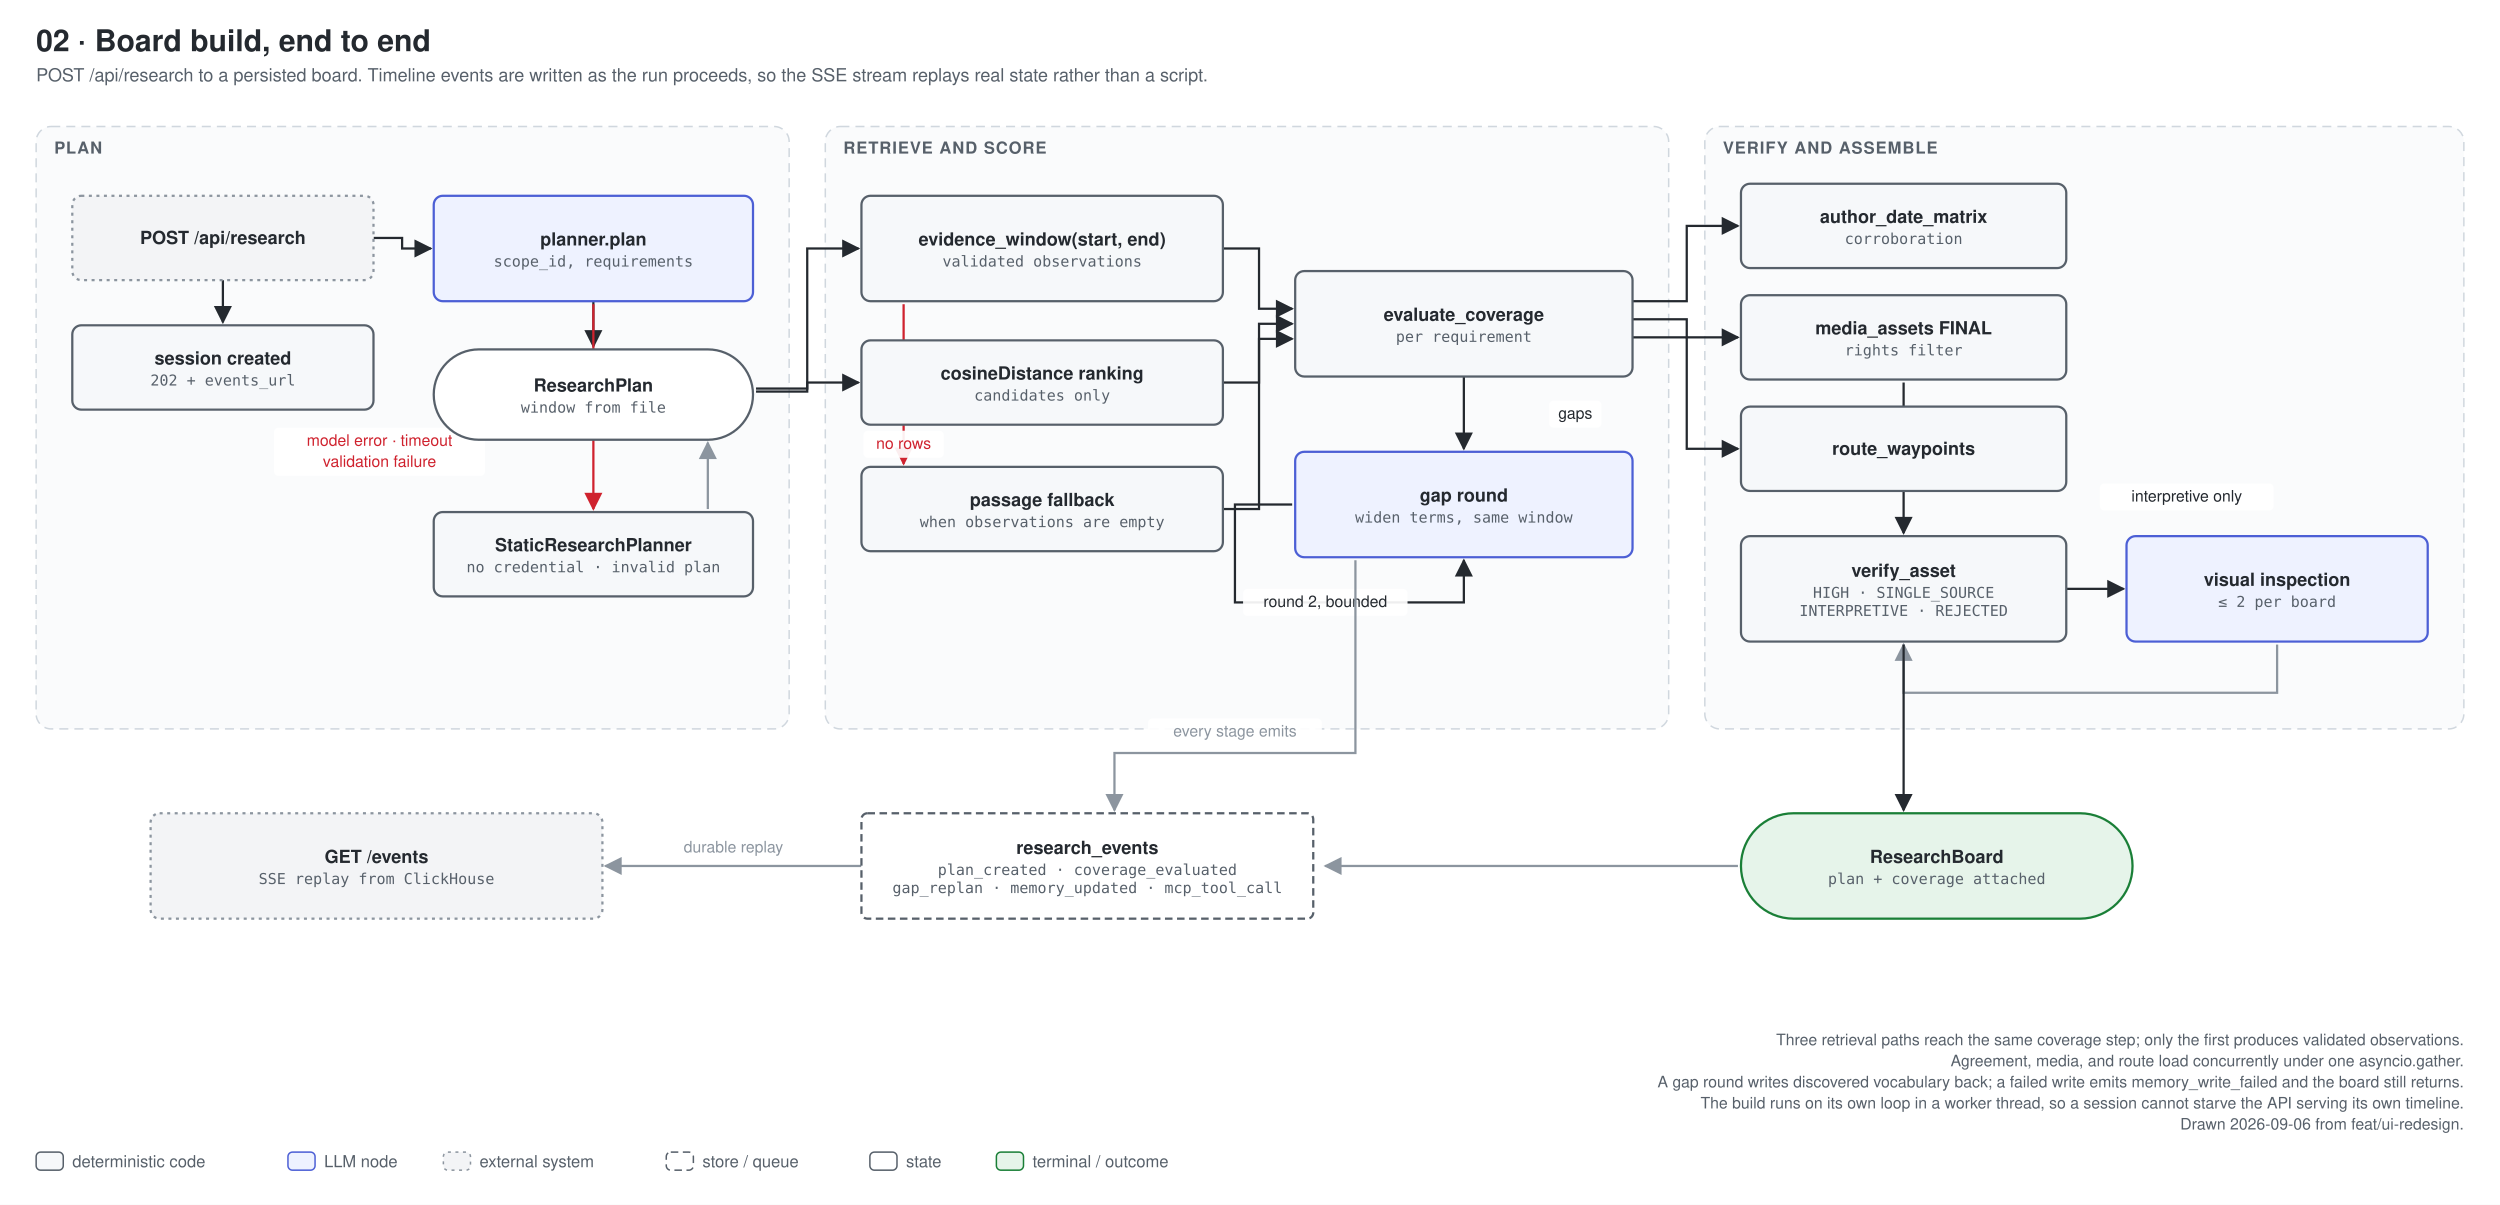
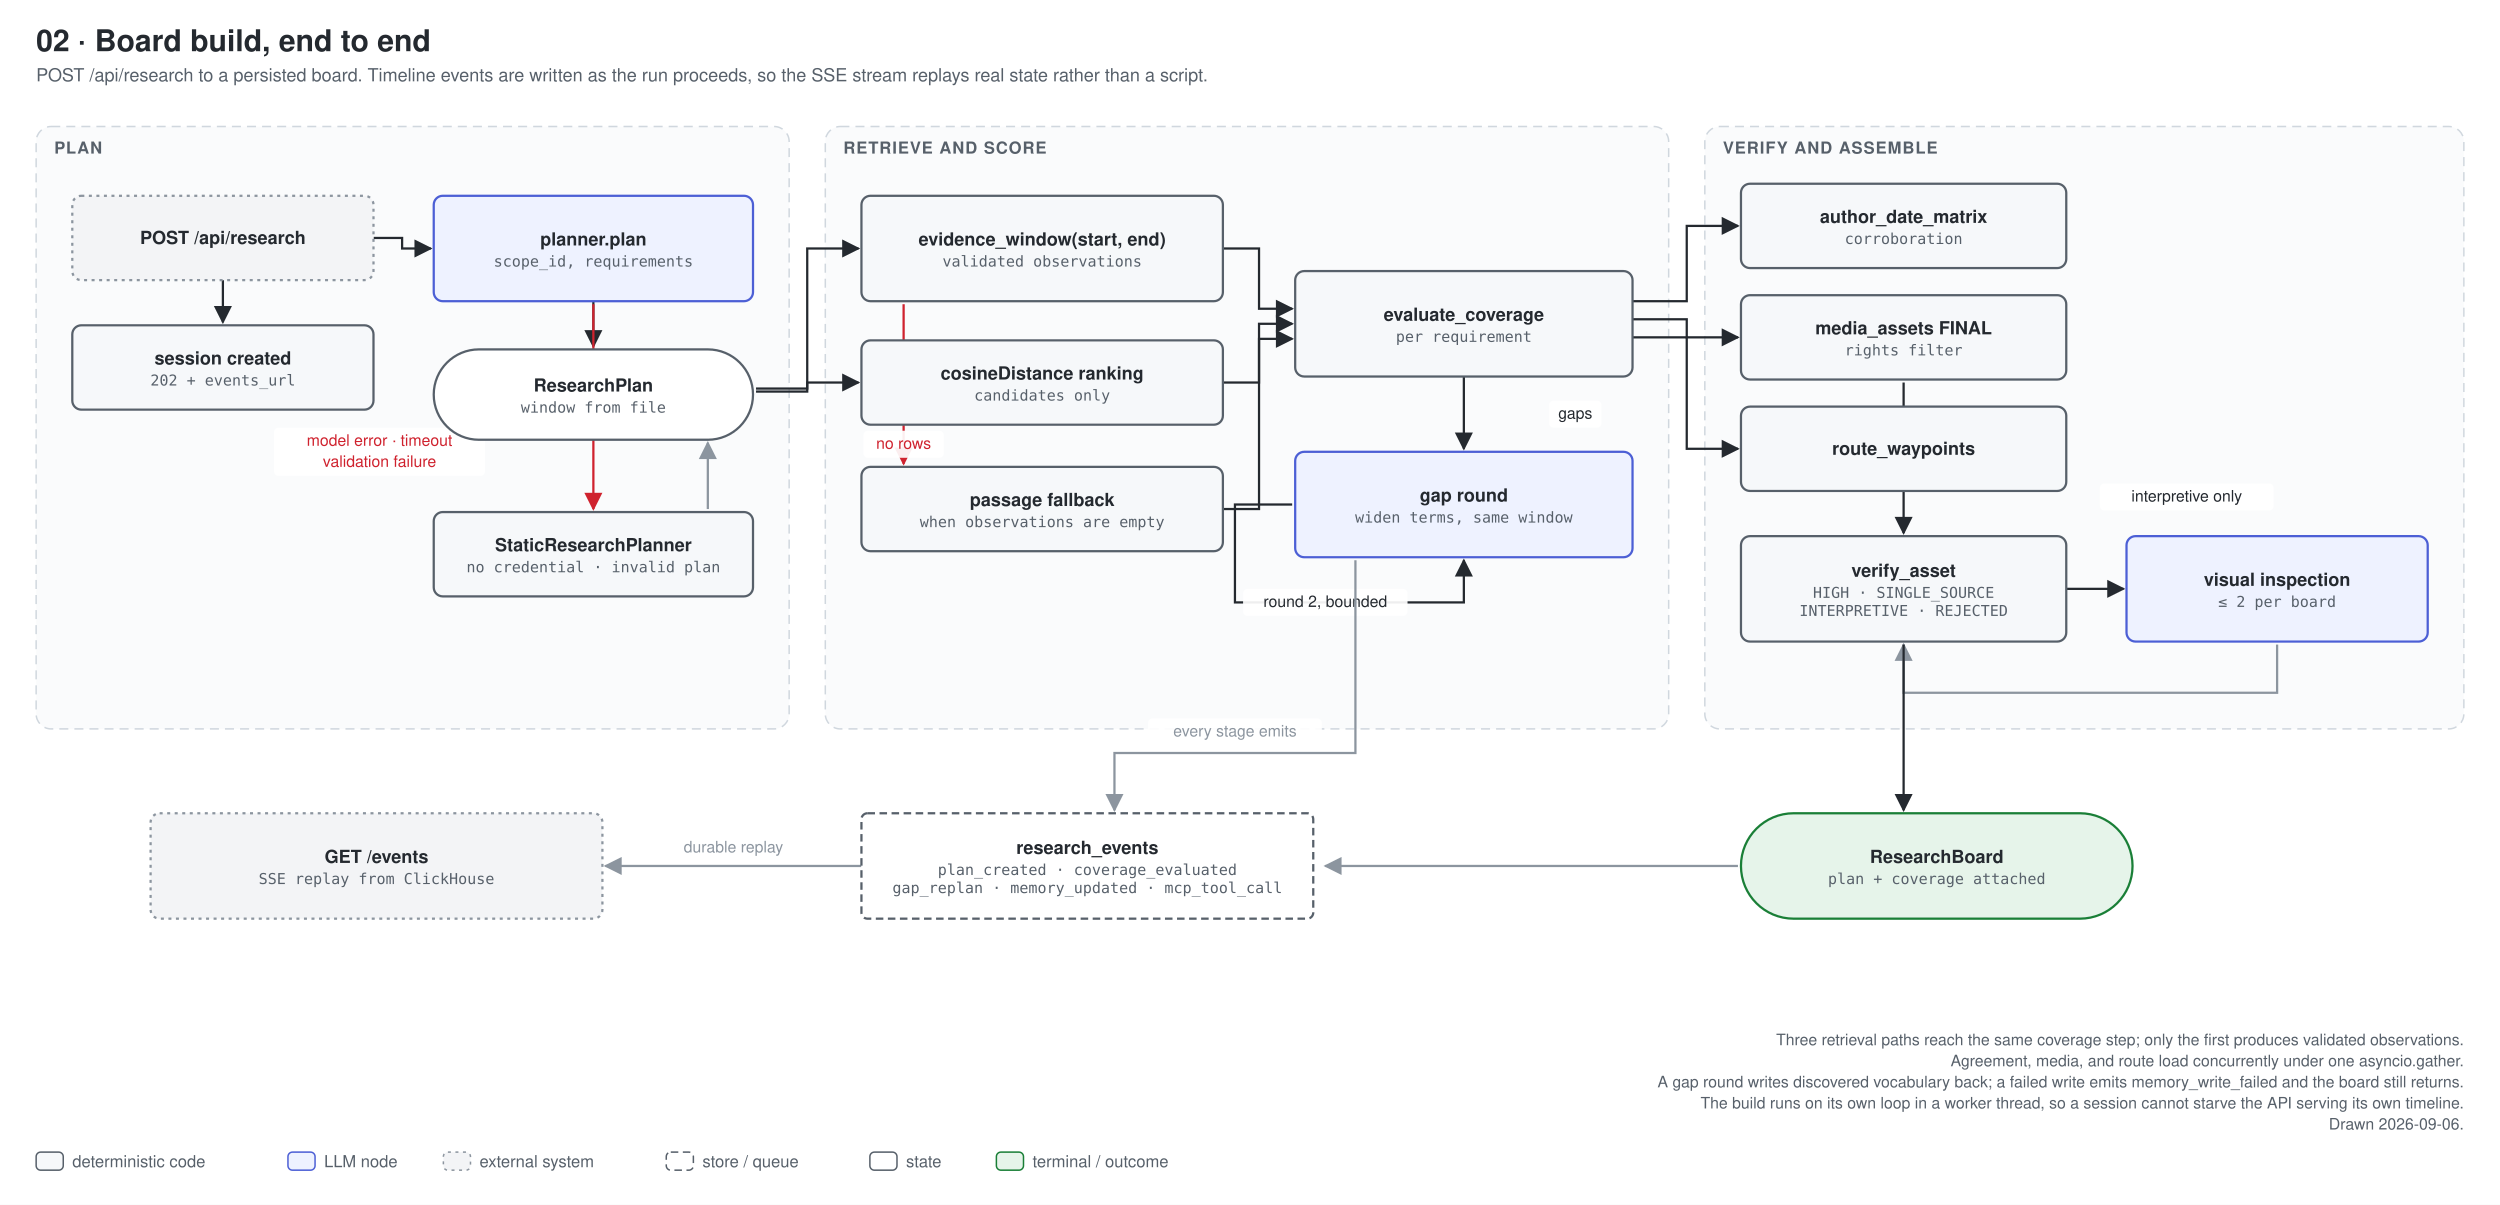
<svg xmlns="http://www.w3.org/2000/svg" viewBox="0 0 1660 800" width="1660" height="800" font-family="-apple-system, BlinkMacSystemFont, 'Segoe UI', Helvetica, Arial, sans-serif" font-size="12" role="img" aria-label="02 · Board build, end to end">
  <defs>
    <marker id="arrow" viewBox="0 0 10 10" refX="9" refY="5" markerWidth="8" markerHeight="8" orient="auto-start-reverse">
      <path d="M0,0 L10,5 L0,10 z" fill="#24292f" />
    </marker>
    <marker id="arrow-muted" viewBox="0 0 10 10" refX="9" refY="5" markerWidth="8" markerHeight="8" orient="auto-start-reverse">
      <path d="M0,0 L10,5 L0,10 z" fill="#8c959f" />
    </marker>
    <marker id="arrow-red" viewBox="0 0 10 10" refX="9" refY="5" markerWidth="8" markerHeight="8" orient="auto-start-reverse">
      <path d="M0,0 L10,5 L0,10 z" fill="#cf222e" />
    </marker>
  </defs>
  <rect width="1660" height="800" fill="#ffffff" />
  <text x="24" y="34" font-size="20" font-weight="600" fill="#24292f">02 · Board build, end to end</text>
  <text x="24" y="54" font-size="12" fill="#57606a">POST /api/research to a persisted board. Timeline events are written as the run proceeds, so the SSE stream replays real state rather than a script.</text>
  <rect x="24" y="84" width="500" height="400" rx="10" fill="#fafbfc" stroke="#d0d7de" stroke-dasharray="6 4" />
  <text x="36" y="102" font-size="11" font-weight="600" fill="#57606a" letter-spacing="0.06em">PLAN</text>
  <rect x="548" y="84" width="560" height="400" rx="10" fill="#fafbfc" stroke="#d0d7de" stroke-dasharray="6 4" />
  <text x="560" y="102" font-size="11" font-weight="600" fill="#57606a" letter-spacing="0.06em">RETRIEVE AND SCORE</text>
  <rect x="1132" y="84" width="504" height="400" rx="10" fill="#fafbfc" stroke="#d0d7de" stroke-dasharray="6 4" />
  <text x="1144" y="102" font-size="11" font-weight="600" fill="#57606a" letter-spacing="0.06em">VERIFY AND ASSEMBLE</text>
  <path d="M148,186 L148,214" fill="none" stroke="#24292f" stroke-width="1.5" marker-end="url(#arrow)" />
  <path d="M248,158 L267,158 L267,165 L286,165" fill="none" stroke="#24292f" stroke-width="1.5" marker-end="url(#arrow)" />
  <path d="M394,200 L394,230" fill="none" stroke="#24292f" stroke-width="1.5" marker-end="url(#arrow)" />
  <path d="M394,202 L394,338" fill="none" stroke="#cf222e" stroke-width="1.5" marker-end="url(#arrow-red)" />
  <rect x="181.9" y="284" width="140.2" height="32" rx="3" fill="#ffffff" fill-opacity="0.92" />
  <text x="252" y="296" text-anchor="middle" font-size="10.5" fill="#cf222e">model error · timeout</text>
  <text x="252" y="310" text-anchor="middle" font-size="10.5" fill="#cf222e">validation failure</text>
  <path d="M470,338 L470,294" fill="none" stroke="#8c959f" stroke-width="1.5" marker-end="url(#arrow-muted)" />
  <path d="M502,258 L536,258 L536,165 L570,165" fill="none" stroke="#24292f" stroke-width="1.5" marker-end="url(#arrow)" />
  <path d="M502,260 L536,260 L536,254 L570,254" fill="none" stroke="#24292f" stroke-width="1.5" marker-end="url(#arrow)" />
  <path d="M812,165 L836,165 L836,205 L858,205" fill="none" stroke="#24292f" stroke-width="1.5" marker-end="url(#arrow)" />
  <path d="M812,254 L836,254 L836,215 L858,215" fill="none" stroke="#24292f" stroke-width="1.5" marker-end="url(#arrow)" />
  <path d="M600,202 L600,308" fill="none" stroke="#cf222e" stroke-width="1.5" marker-end="url(#arrow-red)" />
  <rect x="573.3" y="286" width="53.4" height="18" rx="3" fill="#ffffff" fill-opacity="0.92" />
  <text x="600" y="298" text-anchor="middle" font-size="10.5" fill="#cf222e">no rows</text>
  <path d="M812,338 L836,338 L836,225 L858,225" fill="none" stroke="#24292f" stroke-width="1.5" marker-end="url(#arrow)" />
  <path d="M972,250 L972,298" fill="none" stroke="#24292f" stroke-width="1.5" marker-end="url(#arrow)" />
  <rect x="1028.6" y="266" width="34.8" height="18" rx="3" fill="#ffffff" fill-opacity="0.92" />
  <text x="1046" y="278" text-anchor="middle" font-size="10.5" fill="#24292f">gaps</text>
  <path d="M858,335 L820,335 L820,400 L972,400 L972,372" fill="none" stroke="#24292f" stroke-width="1.5" marker-end="url(#arrow)" />
  <rect x="825.4" y="391" width="109.2" height="18" rx="3" fill="#ffffff" fill-opacity="0.92" />
  <text x="880" y="403" text-anchor="middle" font-size="10.5" fill="#24292f">round 2, bounded</text>
  <path d="M1084,200 L1120,200 L1120,150 L1154,150" fill="none" stroke="#24292f" stroke-width="1.5" marker-end="url(#arrow)" />
  <path d="M1084,212 L1120,212 L1120,224 L1154,224" fill="none" stroke="#24292f" stroke-width="1.5" marker-end="url(#arrow)" />
  <path d="M1084,224 L1120,224 L1120,298 L1154,298" fill="none" stroke="#24292f" stroke-width="1.5" marker-end="url(#arrow)" />
  <path d="M1264,254 L1264,354" fill="none" stroke="#24292f" stroke-width="1.5" marker-end="url(#arrow)" />
  <path d="M1372,391 L1410,391" fill="none" stroke="#24292f" stroke-width="1.5" marker-end="url(#arrow)" />
  <rect x="1394.3" y="321" width="115.4" height="18" rx="3" fill="#ffffff" fill-opacity="0.92" />
  <text x="1452" y="333" text-anchor="middle" font-size="10.5" fill="#24292f">interpretive only</text>
  <path d="M1512,428 L1512,460 L1264,460 L1264,428" fill="none" stroke="#8c959f" stroke-width="1.5" marker-end="url(#arrow-muted)" />
  <path d="M1264,428 L1264,538" fill="none" stroke="#24292f" stroke-width="1.5" marker-end="url(#arrow)" />
  <path d="M900,372 L900,500 L740,500 L740,538" fill="none" stroke="#8c959f" stroke-width="1.5" marker-end="url(#arrow-muted)" />
  <rect x="762.3" y="477" width="115.4" height="18" rx="3" fill="#ffffff" fill-opacity="0.92" />
  <text x="820" y="489" text-anchor="middle" font-size="10.5" fill="#8c959f">every stage emits</text>
  <path d="M572,575 L402,575" fill="none" stroke="#8c959f" stroke-width="1.5" marker-end="url(#arrow-muted)" />
  <rect x="438.6" y="554" width="96.8" height="18" rx="3" fill="#ffffff" fill-opacity="0.92" />
  <text x="487" y="566" text-anchor="middle" font-size="10.5" fill="#8c959f">durable replay</text>
  <path d="M1154,575 L880,575" fill="none" stroke="#8c959f" stroke-width="1.5" marker-end="url(#arrow-muted)" />
  <rect x="48" y="130" width="200" height="56" rx="6" fill="#f3f4f6" stroke="#8c959f" stroke-width="1.5" stroke-dasharray="2 3" />
  <text x="148" y="162.0" text-anchor="middle" font-size="12.0" font-weight="600" fill="#24292f">POST /api/research</text>
  <rect x="48" y="216" width="200" height="56" rx="6" fill="#f6f8fa" stroke="#57606a" stroke-width="1.5" />
  <text x="148" y="242.0" text-anchor="middle" font-size="12.0" font-weight="600" fill="#24292f">session created</text>
  <text x="148" y="256.0" text-anchor="middle" font-size="10.0" fill="#57606a" font-family="ui-monospace, SFMono-Regular, Menlo, monospace">202 + events_url</text>
  <rect x="288" y="130" width="212" height="70" rx="6" fill="#eef2ff" stroke="#4c5fd5" stroke-width="1.5" />
  <text x="394" y="163.0" text-anchor="middle" font-size="12.0" font-weight="600" fill="#24292f">planner.plan</text>
  <text x="394" y="177.0" text-anchor="middle" font-size="10.0" fill="#57606a" font-family="ui-monospace, SFMono-Regular, Menlo, monospace">scope_id, requirements</text>
  <rect x="288" y="232" width="212" height="60" rx="30" fill="#ffffff" stroke="#57606a" stroke-width="1.5" />
  <text x="394" y="260.0" text-anchor="middle" font-size="12.0" font-weight="600" fill="#24292f">ResearchPlan</text>
  <text x="394" y="274.0" text-anchor="middle" font-size="10.0" fill="#57606a" font-family="ui-monospace, SFMono-Regular, Menlo, monospace">window from file</text>
  <rect x="288" y="340" width="212" height="56" rx="6" fill="#f6f8fa" stroke="#57606a" stroke-width="1.5" />
  <text x="394" y="366.0" text-anchor="middle" font-size="12.0" font-weight="600" fill="#24292f">StaticResearchPlanner</text>
  <text x="394" y="380.0" text-anchor="middle" font-size="10.0" fill="#57606a" font-family="ui-monospace, SFMono-Regular, Menlo, monospace">no credential · invalid plan</text>
  <rect x="572" y="130" width="240" height="70" rx="6" fill="#f6f8fa" stroke="#57606a" stroke-width="1.5" />
  <text x="692" y="163.0" text-anchor="middle" font-size="12.0" font-weight="600" fill="#24292f">evidence_window(start, end)</text>
  <text x="692" y="177.0" text-anchor="middle" font-size="10.0" fill="#57606a" font-family="ui-monospace, SFMono-Regular, Menlo, monospace">validated observations</text>
  <rect x="572" y="226" width="240" height="56" rx="6" fill="#f6f8fa" stroke="#57606a" stroke-width="1.5" />
  <text x="692" y="252.0" text-anchor="middle" font-size="12.0" font-weight="600" fill="#24292f">cosineDistance ranking</text>
  <text x="692" y="266.0" text-anchor="middle" font-size="10.0" fill="#57606a" font-family="ui-monospace, SFMono-Regular, Menlo, monospace">candidates only</text>
  <rect x="572" y="310" width="240" height="56" rx="6" fill="#f6f8fa" stroke="#57606a" stroke-width="1.5" />
  <text x="692" y="336.0" text-anchor="middle" font-size="12.0" font-weight="600" fill="#24292f">passage fallback</text>
  <text x="692" y="350.0" text-anchor="middle" font-size="10.0" fill="#57606a" font-family="ui-monospace, SFMono-Regular, Menlo, monospace">when observations are empty</text>
  <rect x="860" y="180" width="224" height="70" rx="6" fill="#f6f8fa" stroke="#57606a" stroke-width="1.5" />
  <text x="972" y="213.0" text-anchor="middle" font-size="12.0" font-weight="600" fill="#24292f">evaluate_coverage</text>
  <text x="972" y="227.0" text-anchor="middle" font-size="10.0" fill="#57606a" font-family="ui-monospace, SFMono-Regular, Menlo, monospace">per requirement</text>
  <rect x="860" y="300" width="224" height="70" rx="6" fill="#eef2ff" stroke="#4c5fd5" stroke-width="1.5" />
  <text x="972" y="333.0" text-anchor="middle" font-size="12.0" font-weight="600" fill="#24292f">gap round</text>
  <text x="972" y="347.0" text-anchor="middle" font-size="10.0" fill="#57606a" font-family="ui-monospace, SFMono-Regular, Menlo, monospace">widen terms, same window</text>
  <rect x="1156" y="122" width="216" height="56" rx="6" fill="#f6f8fa" stroke="#57606a" stroke-width="1.5" />
  <text x="1264" y="148.0" text-anchor="middle" font-size="12.0" font-weight="600" fill="#24292f">author_date_matrix</text>
  <text x="1264" y="162.0" text-anchor="middle" font-size="10.0" fill="#57606a" font-family="ui-monospace, SFMono-Regular, Menlo, monospace">corroboration</text>
  <rect x="1156" y="196" width="216" height="56" rx="6" fill="#f6f8fa" stroke="#57606a" stroke-width="1.5" />
  <text x="1264" y="222.0" text-anchor="middle" font-size="12.0" font-weight="600" fill="#24292f">media_assets FINAL</text>
  <text x="1264" y="236.0" text-anchor="middle" font-size="10.0" fill="#57606a" font-family="ui-monospace, SFMono-Regular, Menlo, monospace">rights filter</text>
  <rect x="1156" y="270" width="216" height="56" rx="6" fill="#f6f8fa" stroke="#57606a" stroke-width="1.5" />
  <text x="1264" y="302.0" text-anchor="middle" font-size="12.0" font-weight="600" fill="#24292f">route_waypoints</text>
  <rect x="1156" y="356" width="216" height="70" rx="6" fill="#f6f8fa" stroke="#57606a" stroke-width="1.5" />
  <text x="1264" y="383.0" text-anchor="middle" font-size="12.0" font-weight="600" fill="#24292f">verify_asset</text>
  <text x="1264" y="397.0" text-anchor="middle" font-size="10.0" fill="#57606a" font-family="ui-monospace, SFMono-Regular, Menlo, monospace">HIGH · SINGLE_SOURCE</text>
  <text x="1264" y="409.0" text-anchor="middle" font-size="10.0" fill="#57606a" font-family="ui-monospace, SFMono-Regular, Menlo, monospace">INTERPRETIVE · REJECTED</text>
  <rect x="1412" y="356" width="200" height="70" rx="6" fill="#eef2ff" stroke="#4c5fd5" stroke-width="1.5" />
  <text x="1512" y="389.0" text-anchor="middle" font-size="12.0" font-weight="600" fill="#24292f">visual inspection</text>
  <text x="1512" y="403.0" text-anchor="middle" font-size="10.0" fill="#57606a" font-family="ui-monospace, SFMono-Regular, Menlo, monospace">≤ 2 per board</text>
  <rect x="1156" y="540" width="260" height="70" rx="35" fill="#e6f4ea" stroke="#1a7f37" stroke-width="1.5" />
  <text x="1286" y="573.0" text-anchor="middle" font-size="12.0" font-weight="600" fill="#24292f">ResearchBoard</text>
  <text x="1286" y="587.0" text-anchor="middle" font-size="10.0" fill="#57606a" font-family="ui-monospace, SFMono-Regular, Menlo, monospace">plan + coverage attached</text>
  <rect x="572" y="540" width="300" height="70" rx="4" fill="#ffffff" stroke="#57606a" stroke-width="1.5" stroke-dasharray="5 3" />
  <text x="722" y="567.0" text-anchor="middle" font-size="12.0" font-weight="600" fill="#24292f">research_events</text>
  <text x="722" y="581.0" text-anchor="middle" font-size="10.0" fill="#57606a" font-family="ui-monospace, SFMono-Regular, Menlo, monospace">plan_created · coverage_evaluated</text>
  <text x="722" y="593.0" text-anchor="middle" font-size="10.0" fill="#57606a" font-family="ui-monospace, SFMono-Regular, Menlo, monospace">gap_replan · memory_updated · mcp_tool_call</text>
  <rect x="100" y="540" width="300" height="70" rx="6" fill="#f3f4f6" stroke="#8c959f" stroke-width="1.5" stroke-dasharray="2 3" />
  <text x="250" y="573.0" text-anchor="middle" font-size="12.0" font-weight="600" fill="#24292f">GET /events</text>
  <text x="250" y="587.0" text-anchor="middle" font-size="10.0" fill="#57606a" font-family="ui-monospace, SFMono-Regular, Menlo, monospace">SSE replay from ClickHouse</text>
  <rect x="24" y="765" width="18" height="12" rx="3" fill="#f6f8fa" stroke="#57606a" />
  <text x="48" y="775" font-size="11" fill="#57606a">deterministic code</text>
  <rect x="191.2" y="765" width="18" height="12" rx="3" fill="#eef2ff" stroke="#4c5fd5" />
  <text x="215.2" y="775" font-size="11" fill="#57606a">LLM node</text>
  <rect x="294.4" y="765" width="18" height="12" rx="3" fill="#f3f4f6" stroke="#8c959f" stroke-dasharray="2 3" />
  <text x="318.4" y="775" font-size="11" fill="#57606a">external system</text>
  <rect x="442.4" y="765" width="18" height="12" rx="3" fill="#ffffff" stroke="#57606a" stroke-dasharray="5 3" />
  <text x="466.4" y="775" font-size="11" fill="#57606a">store / queue</text>
  <rect x="577.6" y="765" width="18" height="12" rx="3" fill="#ffffff" stroke="#57606a" />
  <text x="601.6" y="775" font-size="11" fill="#57606a">state</text>
  <rect x="661.6" y="765" width="18" height="12" rx="3" fill="#e6f4ea" stroke="#1a7f37" />
  <text x="685.6" y="775" font-size="11" fill="#57606a">terminal / outcome</text>
  <text x="1636" y="694" text-anchor="end" font-size="10.5" fill="#57606a">Three retrieval paths reach the same coverage step; only the first produces validated observations.</text>
  <text x="1636" y="708" text-anchor="end" font-size="10.5" fill="#57606a">Agreement, media, and route load concurrently under one asyncio.gather.</text>
  <text x="1636" y="722" text-anchor="end" font-size="10.5" fill="#57606a">A gap round writes discovered vocabulary back; a failed write emits memory_write_failed and the board still returns.</text>
  <text x="1636" y="736" text-anchor="end" font-size="10.5" fill="#57606a">The build runs on its own loop in a worker thread, so a session cannot starve the API serving its own timeline.</text>
-   <text x="1636" y="750" text-anchor="end" font-size="10.5" fill="#57606a">Drawn 2026-09-06 from feat/ui-redesign.</text>
+   <text x="1636" y="750" text-anchor="end" font-size="10.5" fill="#57606a">Drawn 2026-09-06.</text>
</svg>
